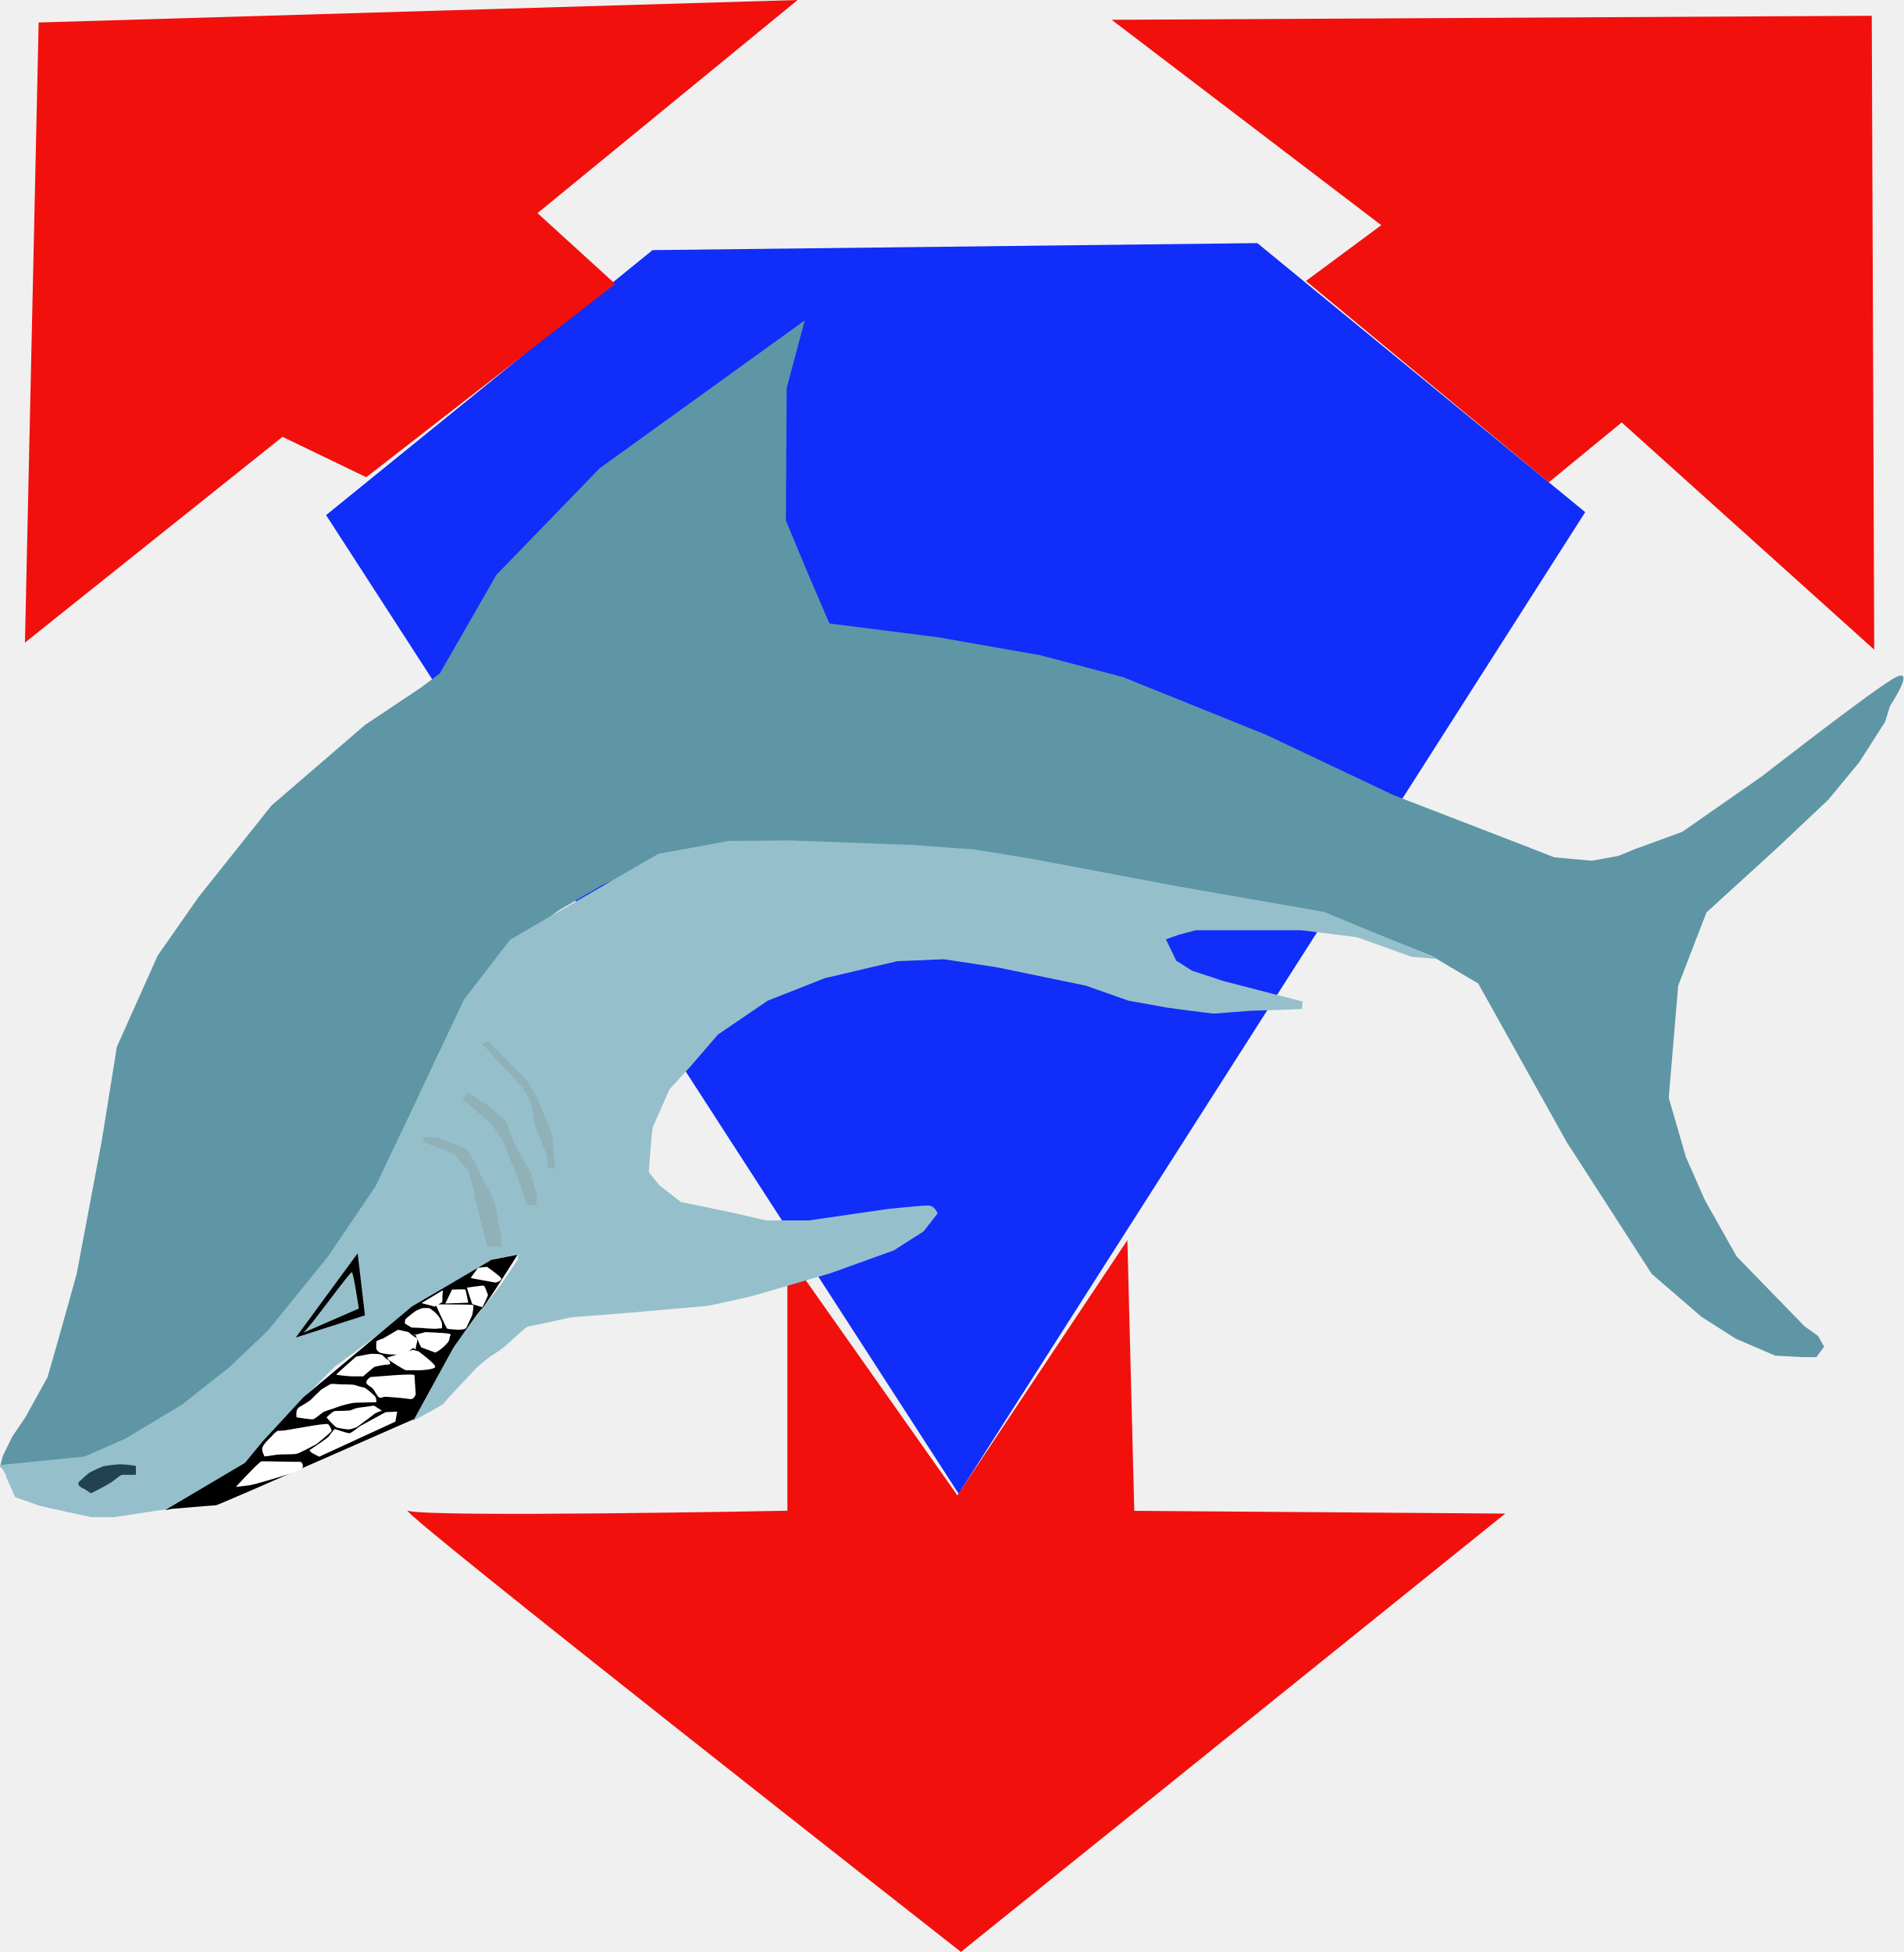
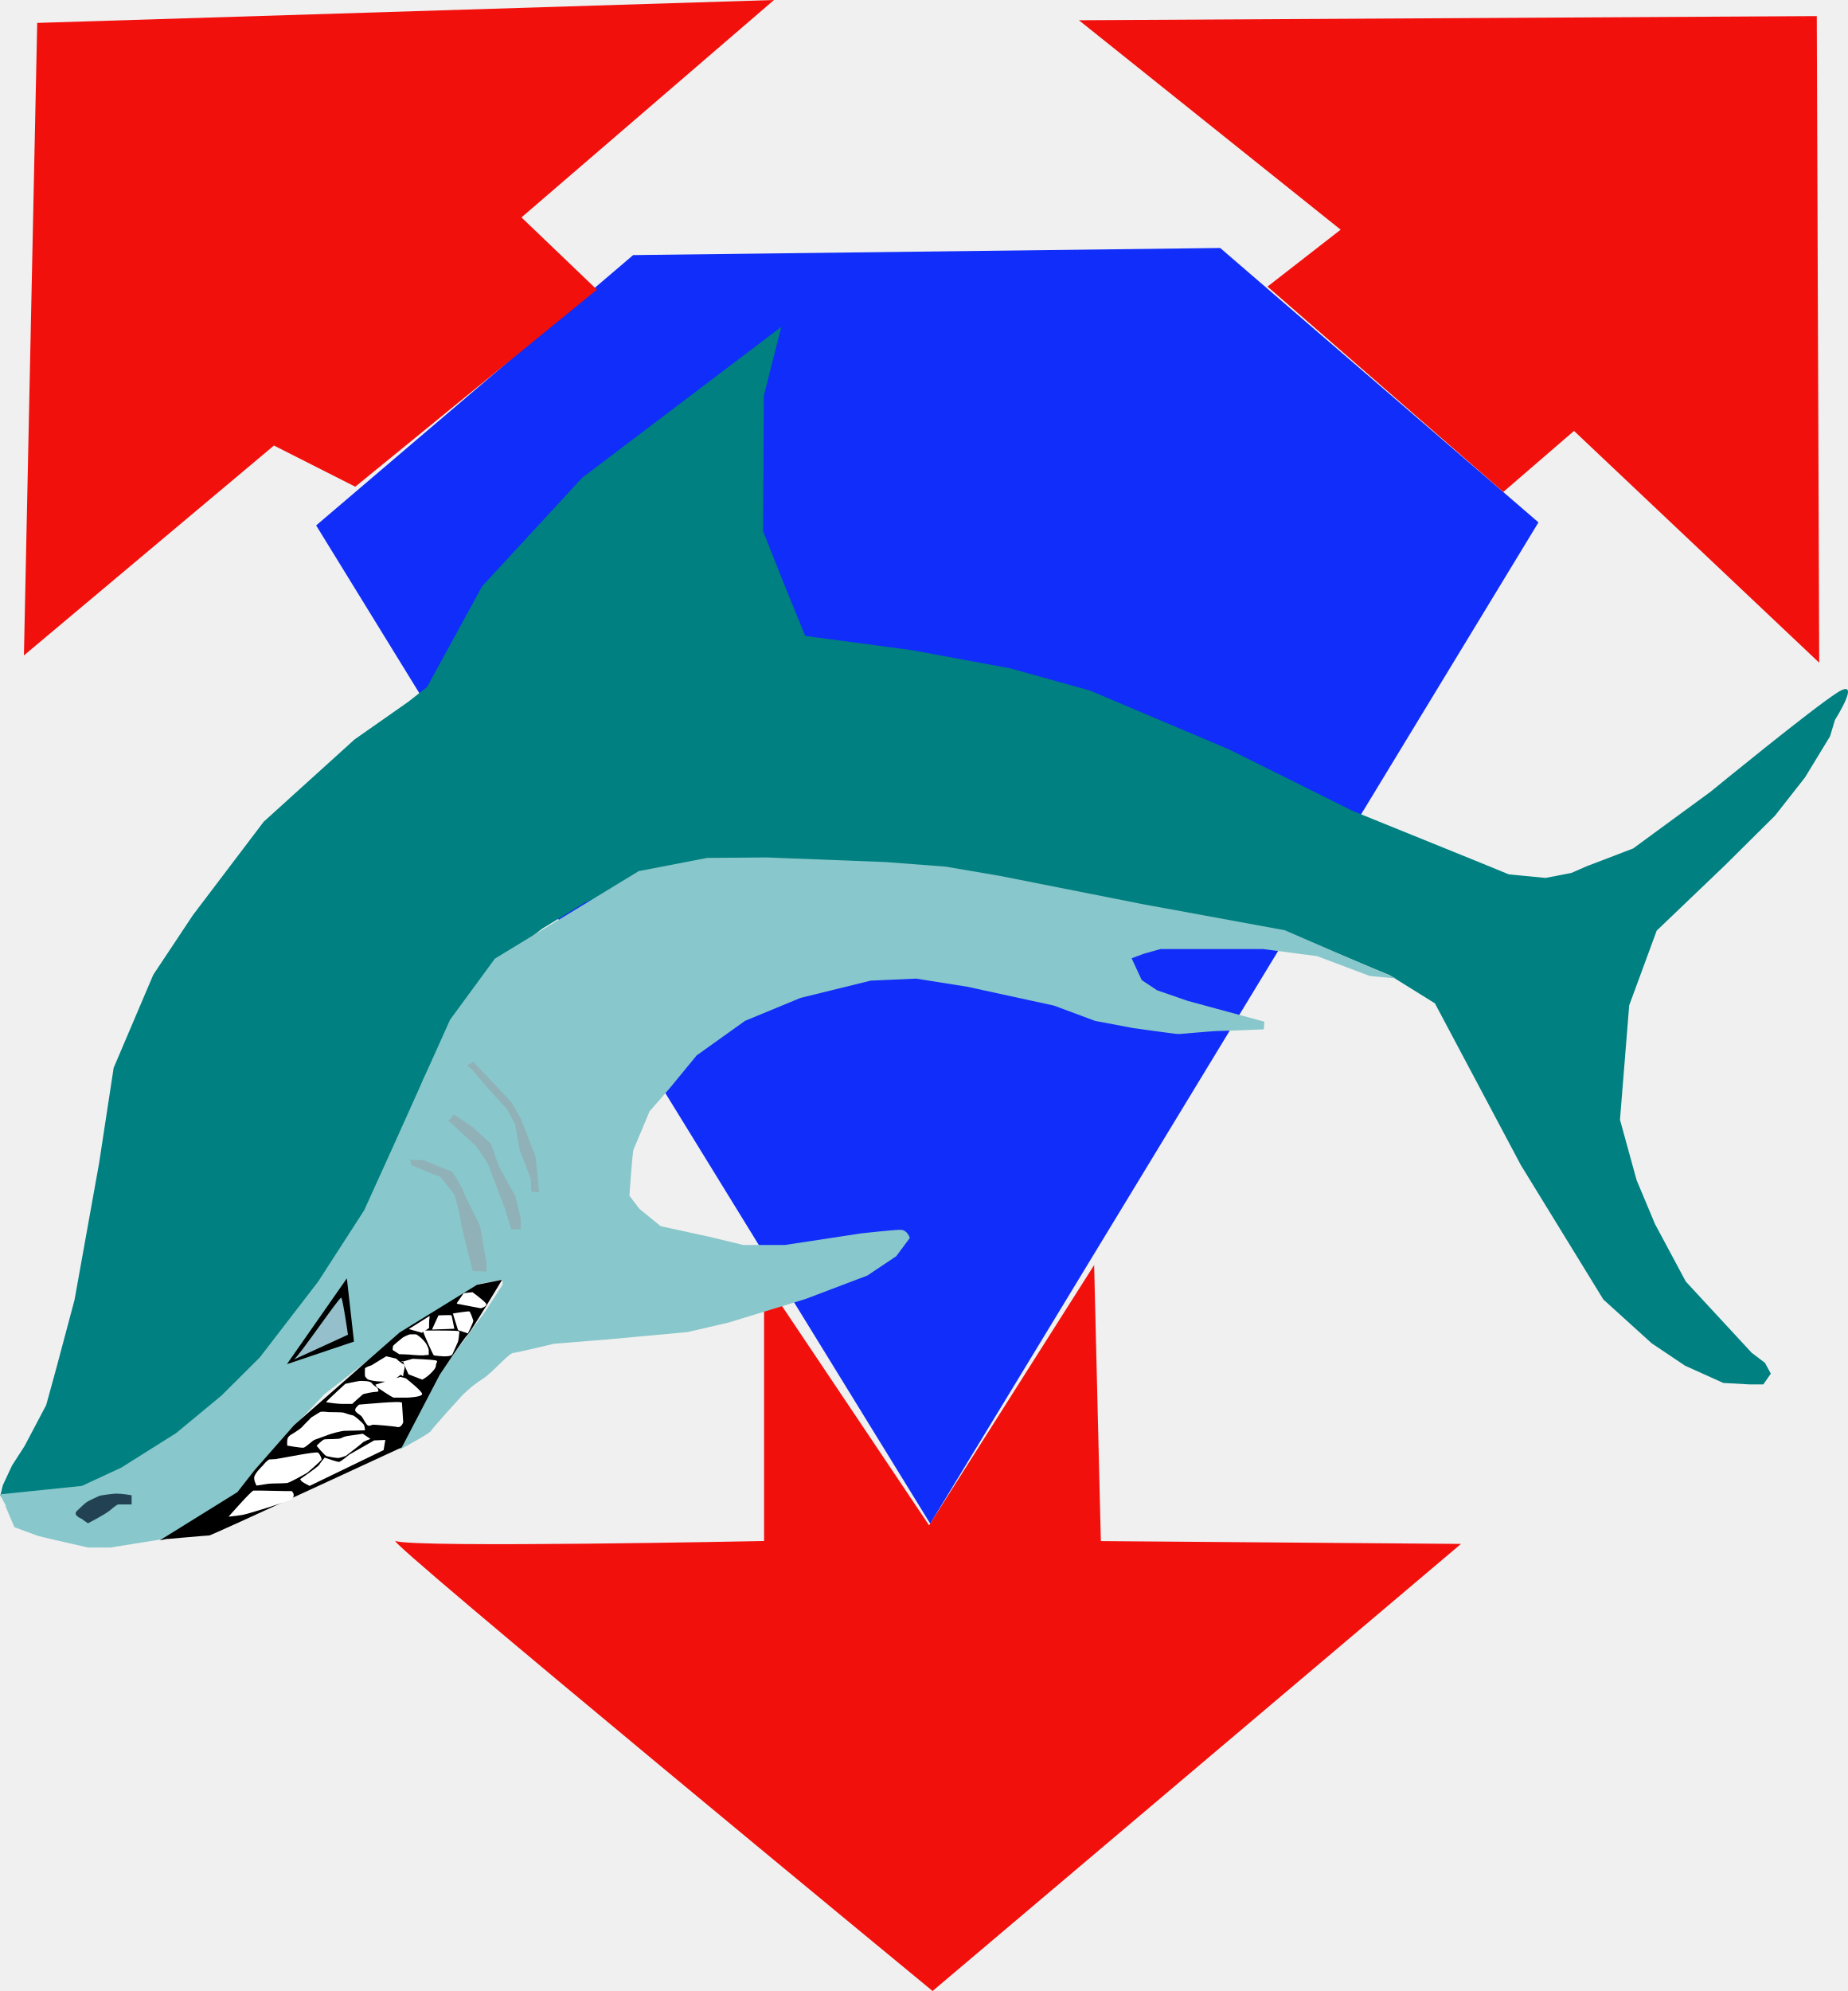
- <svg xmlns="http://www.w3.org/2000/svg" id="svg4444" width="193.08" height="198" viewBox="0 0 193.08 198">
+ <svg xmlns="http://www.w3.org/2000/svg" id="svg4444" width="236.44" height="254.68" viewBox="0 0 236.44 254.68">
  <defs>
    <style>
-       .cls-1 {
-         fill: #5e96a5;
-       }
- 
-       .cls-1, .cls-2, .cls-3, .cls-4, .cls-5, .cls-6, .cls-7, .cls-8 {
+       .cls-1, .cls-2, .cls-3, .cls-4, .cls-5, .cls-6, .cls-7, .cls-8, .cls-9 {
        stroke-width: 0px;
      }

-       .cls-3 {
+       .cls-2 {
        fill: #f2100d;
      }

-       .cls-4 {
+       .cls-3 {
        fill: #fff;
      }

-       .cls-5 {
+       .cls-4 {
        fill: #102df9;
      }

+       .cls-5 {
+         fill: #8fb1b7;
+       }
+ 
      .cls-6 {
-         fill: #8fb1b7;
+         fill: #88c7cb;
      }

      .cls-7 {
        fill: #224254;
      }

      .cls-8 {
+         fill: teal;
+       }
+ 
+       .cls-9 {
        fill: #95c0cb;
      }
    </style>
  </defs>
-   <path id="path3413" class="cls-5" d="m66.19,25.36l-33.12,26.89,64.15,99.27,63.54-99.57-33.25-27.29-61.32.71h0Z" />
+   <path id="path3413" class="cls-4" d="m81.02,32.62l-40.57,34.59,78.57,127.69,77.82-128.08-40.72-35.1-75.1.91h0Z" />
  <g id="layer1">
-     <path id="path10732" class="cls-3" d="m112.74,2.01l27.34,20.83-7.64,5.66,24.63,20.42,7.39-6.07,25.61,23.05-.25-64.3-77.09.41h0Z" />
-     <path id="path13839" class="cls-3" d="m37.14,48.41l25.25-19.61-7.88-7.18L80.89,0,3.92,2.28l-1.39,62.9,26.12-20.87s8.48,4.09,8.48,4.09Z" />
-     <path id="path18533" class="cls-3" d="m81.07,128.95l16.02,22.73,17.24-25.88.7,27.45,37.62.28-55.2,44.46s-57.99-45.46-56.08-44.75,38.48,0,38.48,0v-24.02l1.22-.28h0Z" />
+     <path id="path10732" class="cls-2" d="m138.04,2.59l33.49,26.79-9.36,7.28,30.17,26.27,9.05-7.81,31.37,29.65-.31-82.71-94.42.53h0Z" />
+     <path id="path13839" class="cls-2" d="m45.44,62.27l30.93-25.22-9.65-9.24L99.03,0,4.76,2.93l-1.7,80.91,31.99-26.85,10.39,5.26h0v.02Z" />
+     <path id="path18533" class="cls-2" d="m99.25,165.87l19.62,29.24,21.12-33.29.86,35.31,46.08.36-67.61,57.19s-71.03-58.48-68.69-57.56c2.34.91,47.13,0,47.13,0v-30.9l1.49-.36h0Z" />
  </g>
-   <g id="layer2">
-     <path id="path22469" class="cls-1" d="m.68,149.4s.98.25,2.16.2c1.17-.05,4.06-.91,4.06-.91l3.81-1.41,9.23-5.31,7.69-6.92,2.71-3.09,6.22-8.39,3.01-5.01,4.64-11.13,2.87-5.72,4.09-5.36,5.49-4,4.44-2.58,6.79-2.93,7.49-1.15,6.97-.15,18.54,1.15,33.35,5.93,10.97,4.36,4.7,2.78,8.97,16.08,8.62,13.37,5.05,4.36,3.48,2.22,4,1.72,2.79.15h1.39l.78-1.07-.61-1.07-1.39-1-6.88-7.08-3.22-5.72-1.92-4.36-1.74-6.01.96-11.37,2.87-7.43,7.14-6.51,5.22-4.93,3.13-3.79,2.61-4.08.52-1.65s2.87-4.29.26-2.72c-2.61,1.57-13.24,9.86-13.24,9.86l-8.1,5.65-4.88,1.78-1.57.65-2.7.5-3.83-.35-3.13-1.22-13.15-5.08-12.9-6.11-14.53-5.86-8.38-2.22-10.34-1.82-11.08-1.41-2.15-5.01-2.26-5.43.08-13.44,1.83-6.86-20.81,15.01-10.45,10.79-5.75,10.01-1.96,1.47-5.62,3.75-9.49,8.18-7.4,9.29-4.14,5.93-4.14,9.26-1.52,9.47-2.56,13.59-1.87,6.68-1.09,3.79-2.26,4.08-1.31,1.93-.96,1.97-.26,1.03.6.65h0Z" />
-     <path id="path24196" class="cls-8" d="m.62,149.8l.92,2.07s2.16.76,2.46.86,5.24,1.16,5.24,1.16h2.34l5.66-.86,4.19-1.97,3.76-2.78,5.05-5.91,3.7-3.74,7.76-5.72,8.31-5.21,2.52-.46v.51l-1.78,2.63-6.28,8.09-2.52,4.8-.12.86s3.08-1.57,3.21-1.82c.12-.25,3.26-3.53,3.26-3.53,0,0,.98-.96,2.09-1.62,1.11-.66,2.77-2.58,3.26-2.63.49-.05,4.25-.91,4.25-.91l5.91-.46,8.07-.71,4.31-.96,8-2.33,6.46-2.33,3.01-1.92,1.42-1.82s-.25-.81-.98-.81-4.06.35-4.06.35l-8,1.16h-4.37l-3.51-.81-5.11-1.06-2.21-1.72-1.05-1.31s.31-4.34.43-4.6c.12-.25,1.67-3.79,1.67-3.79l2.09-2.28,2.83-3.28,5.05-3.44,5.79-2.28,7.33-1.72,4.74-.2,5.35.81,9.05,1.87,4.31,1.52,3.94.71s4.43.6,4.74.6,3.57-.3,4.19-.3,4.74-.16,4.74-.16l.06-.76-8-2.07-3.21-1.06-1.6-1.01-1.05-2.17,1.29-.46,1.72-.46h10.72l5.66.71,5.48,1.97,2.77.25-11.64-4.8-14.78-2.58-15.02-2.83-5.6-.91-6.28-.46-12.44-.46-6.22.05-7.14,1.31-15.02,8.7-4.68,6.07-5.97,12.64-3.01,6.32-4.8,7.08-6.09,7.53-4,3.79-4.74,3.74-5.73,3.44-4.12,1.82-8.56.86.62,1.16h0Z" />
-   </g>
+   <path id="path22469" class="cls-8" d="m.79,192.17s1.2.32,2.65.26c1.43-.06,4.97-1.17,4.97-1.17l4.67-1.81,11.3-6.83,9.42-8.9,3.32-3.97,7.62-10.79,3.69-6.44,5.68-14.32,3.52-7.36,5.01-6.89,6.72-5.15,5.44-3.32,8.32-3.77,9.17-1.48,8.54-.19,22.71,1.48,40.85,7.63,13.44,5.61,5.76,3.58,10.99,20.68,10.56,17.2,6.19,5.61,4.26,2.86,4.9,2.21,3.42.19h1.7l.96-1.38-.75-1.38-1.7-1.29-8.43-9.11-3.94-7.36-2.35-5.61-2.13-7.73,1.18-14.63,3.52-9.56,8.75-8.37,6.39-6.34,3.83-4.88,3.2-5.25.64-2.12s3.52-5.52.32-3.5-16.22,12.68-16.22,12.68l-9.92,7.27-5.98,2.29-1.92.84-3.31.64-4.69-.45-3.83-1.57-16.11-6.53-15.8-7.86-17.8-7.54-10.26-2.86-12.66-2.34-13.57-1.81-2.63-6.44-2.77-6.98.1-17.29,2.24-8.82-25.49,19.31-12.8,13.88-7.04,12.88-2.4,1.89-6.88,4.82-11.62,10.52-9.06,11.95-5.07,7.63-5.07,11.91-1.86,12.18-3.14,17.48-2.29,8.59-1.34,4.88-2.77,5.25-1.6,2.48-1.18,2.53-.32,1.32.73.84h0l.07.03h-.05Z" />
+   <path id="path24196" class="cls-6" d="m.71,192.69l1.13,2.66s2.65.98,3.01,1.11c.36.13,6.42,1.49,6.42,1.49h2.87l6.93-1.11,5.13-2.53,4.61-3.58,6.19-7.6,4.53-4.81,9.5-7.36,10.18-6.7,3.09-.59v.66l-2.18,3.38-7.69,10.41-3.09,6.17-.15,1.11s3.77-2.02,3.93-2.34c.15-.32,3.99-4.54,3.99-4.54,0,0,1.2-1.23,2.56-2.08s3.39-3.32,3.99-3.38,5.21-1.17,5.21-1.17l7.24-.59,9.88-.91,5.28-1.23,9.8-3,7.91-3,3.69-2.47,1.74-2.34s-.31-1.04-1.2-1.04-4.97.45-4.97.45l-9.8,1.49h-5.35l-4.3-1.04-6.26-1.36-2.71-2.21-1.29-1.69s.38-5.58.53-5.92c.15-.32,2.05-4.88,2.05-4.88l2.56-2.93,3.47-4.22,6.19-4.42,7.09-2.93,8.98-2.21,5.81-.26,6.55,1.04,11.08,2.41,5.28,1.96,4.83.91s5.43.77,5.81.77,4.37-.39,5.13-.39,5.81-.21,5.81-.21l.07-.98-9.8-2.66-3.93-1.36-1.96-1.3-1.29-2.79,1.58-.59,2.11-.59h13.13l6.93.91,6.71,2.53,3.39.32-14.26-6.17-18.1-3.32-18.4-3.64-6.86-1.17-7.69-.59-15.24-.59-7.62.06-8.75,1.69-18.4,11.19-5.73,7.81-7.31,16.26-3.69,8.13-5.88,9.11-7.46,9.69-4.9,4.88-5.81,4.81-7.02,4.42-5.05,2.34-10.47,1.08.76,1.49h0l-.05.05Z" />
  <g id="layer3">
-     <path id="path27511" class="cls-2" d="m17.54,153.04s4.09-.35,4.35-.35,20.12-8.76,20.12-8.76l3.96-7.22s2.56-3.68,2.91-3.97,3.61-5.47,3.61-5.47l-2.61.5-8.1,4.75-11.02,9.22-4.09,4.43-1.83,2.22-8.1,4.79.78-.15h0Z" />
-     <path id="path31198" class="cls-2" d="m30,135.67l6.27-8.54.74,6.29s-7.01,2.25-7.01,2.25Z" />
+     <path id="path27511" class="cls-1" d="m21.44,196.86s5.01-.45,5.33-.45,24.64-11.27,24.64-11.27l4.85-9.29s3.14-4.73,3.56-5.11c.43-.37,4.42-7.04,4.42-7.04l-3.2.64-9.92,6.11-13.5,11.86-5.01,5.7-2.24,2.86-9.92,6.16.96-.19h.02v.02Z" />
+     <path id="path31198" class="cls-1" d="m36.7,174.51l7.68-10.99.91,8.09-8.59,2.89h0Z" />
  </g>
  <g id="layer4">
-     <path id="path27514" class="cls-4" d="m30.06,143.76s1.48.25,1.7.2c.22-.05.93-.7,1.13-.78s.93-.3,1.31-.45c.37-.15,1.48-.45,1.92-.45s2.05-.05,2.05-.05c0,0,.02-.43-.17-.63-.2-.2-.87-.82-1.11-.86-.24-.03-.85-.23-.98-.27s-1.37-.05-1.48-.05-.81-.1-.96,0-.92.52-.96.59c-.04.07-.67.63-.89.88-.22.25-1.2.8-1.2.8,0,0-.31.16-.35.48s0,.59,0,.59h0Z" />
-     <path id="path27516" class="cls-4" d="m34.11,139.43c.02-.09,2.01-1.82,2.01-1.82,0,0,1.37-.28,1.48-.28s1.04-.05,1.24.18.42.38.52.43.39.47.04.47-1.35.18-1.48.27c-.13.09-1.09.93-1.09.93h-1.07c-.37,0-1.11-.09-1.11-.09l-.54-.07v-.02Z" />
-     <path id="path27518" class="cls-4" d="m40.37,134.88c-.12.06-1.52.89-1.52.89,0,0-.69.2-.69.33s-.02.71.02.78.17.22.27.29.78.22,1.29.22,1.07.1,1.31-.03c.25-.13.76-.62.87-.62s.25.29.25,0,.32-.95,0-1.08-.74-.54-.74-.54l-1.07-.24h0Z" />
-     <path id="path27520" class="cls-4" d="m41.06,134.25l.67.41s1.17.03,1.47.08c.31.03,1.03.06,1.16.03.12-.03.46-.03.46-.03,0,0,.02-.43,0-.53s-.18-.48-.29-.63c-.11-.16-.47-.53-.54-.57-.06-.03-.4-.33-.52-.33h-.58c-.12,0-.67.25-.8.34-.12.09-.94.72-.98.81-.05.09-.05.41-.05.41h0Z" />
-     <path id="path27522" class="cls-4" d="m44.29,132.55c.02.09.98,2.2,1.07,2.23.07.03.87.1,1.07.1s.76,0,.87-.22c.12-.24.54-1.15.58-1.24.05-.09.14-.89.14-.95s.06-.1-.42-.13-3.39-.03-3.39-.03l.07.22h0Z" />
-     <path id="path27524" class="cls-4" d="m44.92,131.02c-.07.16-.06,1.05-.06,1.05l-.76.47-.74-.2-.62-.16,2.16-1.3.02.16h0Z" />
-     <path id="path27526" class="cls-4" d="m45.17,132.2l.67-1.39s1.32-.06,1.36,0c.03.05.29,1.33.29,1.33l-2.32.08h0Z" />
-     <path id="path27528" class="cls-4" d="m47.35,130.61c0,.08.54,1.67.54,1.67l1.03.32s.6-1.17.56-1.27c-.05-.09-.29-.9-.43-.92-.14-.03-1.69.2-1.69.2h0Z" />
-     <path id="path27530" class="cls-4" d="m47.78,129.65l2.48.45s.82-.2.5-.53c-.32-.34-1.37-1.07-1.37-1.07l-.92.1-.7.97v.09h0Z" />
-     <path id="path27532" class="cls-4" d="m37.57,139.68c.57-.03,4.44-.41,4.46-.18.02.23.13,1.93.13,1.93,0,0-.17.57-.61.48s-2.31-.23-2.51-.23-.46.23-.67,0c-.22-.23-.43-.7-.57-.84-.13-.15-.74-.41-.65-.68.08-.27.42-.48.42-.48h0Z" />
-     <path id="path27534" class="cls-4" d="m28.98,145.07c.52-.05,4.12-.78,4.31-.6.18.18.34.55.34.66s-1.51,1.34-1.51,1.34c0,0-1.76.96-2.09,1.01-.34.05-1.63.03-1.97.08s-1.23.18-1.23.18c0,0-.22-.43-.22-.56s-.12-.22.15-.63c.27-.41.77-.81.89-.98.12-.18.49-.43.49-.43l.83-.05h0Z" />
-     <path id="path27536" class="cls-4" d="m33.13,143.76s.58-.6.83-.63,1.45,0,1.67-.1.43-.2.83-.25,1.47-.2,1.47-.2l.8.51s-.65.2-.87.41c-.22.2-1.69,1.27-1.69,1.27,0,0-.58.22-.83.22s-.96-.13-1.17-.18c-.22-.05-1.05-1.03-1.05-1.03h0Z" />
-     <path id="path27538" class="cls-4" d="m23.93,150.81s2.34-2.55,2.59-2.58c.25-.03,3.81.08,3.94.05s.56.55-.09.86c-.65.3-4.62,1.47-5.08,1.52-.46.05-1.36.16-1.36.16h0Z" />
-     <path id="path27540" class="cls-4" d="m31.5,147.25c0,.1.87.51.87.51l7.73-3.56.18-1.01-1.17.05-2.59,1.41s-.89.71-1.07.73-1.51-.43-1.51-.43c0,0-.49.56-.56.71-.06.16-2,1.44-2,1.44l.12.16h0Z" />
-     <path id="path27542" class="cls-4" d="m39.44,137.96s1.57,1.03,1.74,1.03h1.35c.22,0,1.57-.07,1.61-.35s-1.7-1.57-1.7-1.57l-.57-.15-2.61.78.17.25h0Z" />
-     <path id="path27544" class="cls-4" d="m42.14,135.35c0,.18.57,1.32.57,1.32l1.44.53s.48-.25.82-.57c.35-.32.61-.6.61-.86s.31-.43-.08-.5c-.39-.07-2.35-.15-2.35-.15l-1.31.35.31-.15v.02Z" />
-     <path id="path28574" class="cls-7" d="m8.63,151.06s-1.05-.35-.56-.81.67-.6.92-.81c.25-.2,1.47-.71,1.47-.71,0,0,1.17-.2,1.78-.2s1.54.16,1.54.16v.91h-1.42s-.25.1-.8.56c-.56.46-2.34,1.31-2.34,1.31l-.62-.41h0Z" />
-     <path id="path31201" class="cls-8" d="m30.73,135.2c.52-.28,4.79-6.29,4.96-6.15s.7,3.68.7,3.68l-5.66,2.47Z" />
-     <path id="path31203" class="cls-6" d="m43.05,115.89l3.01,1.16,1.47,1.77s.67,2.38.67,2.73,1.23,4.85,1.23,4.85l1.42.05v-.81s-.62-3.49-.67-3.69-1.72-3.23-1.72-3.44-1.17-1.97-1.17-1.97l-3.01-1.16-1.42-.05.18.55h0Z" />
-     <path id="path31205" class="cls-6" d="m46.93,111.49l2.83,2.47s1.23,1.67,1.29,1.87,1.72,4.34,1.72,4.34l.67,2.07h.98v-1.06l-.56-2.22-1.67-2.88-.87-2.33-1.91-1.67-1.97-1.27-.56.66.02.02Z" />
-     <path id="path31207" class="cls-6" d="m49.51,105.63l3.94,3.99.98,1.62,1.54,3.79.37,3.53-.8-.05-.06-1.27-1.17-2.93-.49-2.58-.87-1.47-2.21-2.33-1.36-1.52-.56-.46.67-.35h0Z" />
+     <path id="path27514" class="cls-3" d="m36.77,184.92s1.81.32,2.08.26c.27-.06,1.14-.9,1.38-1s1.14-.39,1.6-.58c.45-.19,1.81-.58,2.35-.58s2.51-.06,2.51-.06c0,0,.02-.55-.21-.81-.24-.26-1.07-1.05-1.36-1.11-.29-.04-1.04-.3-1.2-.35s-1.68-.06-1.81-.06-.99-.13-1.18,0c-.18.13-1.13.67-1.18.76s-.82.81-1.09,1.13-1.47,1.03-1.47,1.03c0,0-.38.21-.43.62-.05.41,0,.76,0,.76h0,.02Z" />
+     <path id="path27516" class="cls-3" d="m41.73,179.35c.02-.12,2.46-2.34,2.46-2.34,0,0,1.68-.36,1.81-.36s1.27-.06,1.52.23c.24.3.51.49.64.55.12.06.48.6.05.6s-1.65.23-1.81.35c-.16.12-1.34,1.2-1.34,1.2h-1.31c-.45,0-1.36-.12-1.36-.12l-.66-.09v-.03h0Z" />
+     <path id="path27518" class="cls-3" d="m49.4,173.5c-.15.08-1.86,1.14-1.86,1.14,0,0-.85.26-.85.42s-.02.91.02,1c.05.09.21.28.33.37.12.09.96.28,1.58.28s1.31.13,1.6-.04c.31-.17.93-.8,1.07-.8s.31.37.31,0,.39-1.22,0-1.39-.91-.69-.91-.69l-1.31-.31h0v.02Z" />
+     <path id="path27520" class="cls-3" d="m50.25,172.69l.82.53s1.43.04,1.8.1c.38.04,1.26.08,1.42.04.15-.04.56-.04.56-.04,0,0,.02-.55,0-.68-.02-.13-.22-.62-.36-.81-.13-.21-.58-.68-.66-.73-.07-.04-.49-.42-.64-.42h-.71c-.15,0-.82.32-.98.44-.15.12-1.15.93-1.2,1.04-.06.12-.06.53-.06.53h.01Z" />
+     <path id="path27522" class="cls-3" d="m54.2,170.5c.02.12,1.2,2.83,1.31,2.87.09.04,1.07.13,1.31.13s.93,0,1.07-.28c.15-.31.66-1.48.71-1.6.06-.12.17-1.14.17-1.22s.07-.13-.51-.17c-.58-.04-4.15-.04-4.15-.04l.09.28h0v.03h0,0Z" />
+     <path id="path27524" class="cls-3" d="m54.97,168.53c-.09.21-.07,1.35-.07,1.35l-.93.6-.91-.26-.76-.21,2.65-1.67.02.21h0v-.03h0Z" />
+     <path id="path27526" class="cls-3" d="m55.28,170.05l.82-1.79s1.62-.08,1.67,0c.04.06.36,1.71.36,1.71l-2.84.1h0v-.03h0Z" />
+     <path id="path27528" class="cls-3" d="m57.95,168c0,.1.66,2.15.66,2.15l1.26.41s.73-1.5.69-1.63c-.06-.12-.36-1.16-.53-1.18-.17-.04-2.07.26-2.07.26h0Z" />
+     <path id="path27530" class="cls-3" d="m58.48,166.77l3.04.58s1-.26.61-.68c-.39-.44-1.68-1.38-1.68-1.38l-1.13.13-.86,1.25v.12h0v-.02Z" />
+     <path id="path27532" class="cls-3" d="m45.97,179.67c.7-.04,5.44-.53,5.46-.23s.16,2.48.16,2.48c0,0-.21.73-.75.62-.54-.12-2.83-.3-3.07-.3s-.56.3-.82,0c-.27-.3-.53-.9-.7-1.08-.16-.19-.91-.53-.8-.87.1-.35.51-.62.51-.62h.01Z" />
+     <path id="path27534" class="cls-3" d="m35.45,186.6c.64-.06,5.05-1,5.28-.77.22.23.42.71.42.85s-1.85,1.72-1.85,1.72c0,0-2.16,1.23-2.56,1.3-.42.06-2,.04-2.41.1-.41.06-1.51.23-1.51.23,0,0-.27-.55-.27-.72s-.15-.28.18-.81.94-1.04,1.09-1.26c.15-.23.6-.55.6-.55l1.02-.06h0v-.03h.01Z" />
+     <path id="path27536" class="cls-3" d="m40.53,184.92s.71-.77,1.02-.81,1.78,0,2.05-.13.53-.26,1.02-.32c.49-.06,1.8-.26,1.8-.26l.98.66s-.8.26-1.07.53c-.27.26-2.07,1.63-2.07,1.63,0,0-.71.28-1.02.28s-1.18-.17-1.43-.23c-.27-.06-1.29-1.32-1.29-1.32h0v-.03h.01Z" />
+     <path id="path27538" class="cls-3" d="m29.26,193.99s2.87-3.28,3.17-3.32c.3-.04,4.67.1,4.83.06.16-.04.69.71-.11,1.11-.8.39-5.66,1.89-6.22,1.96s-1.67.21-1.67.21h0v-.02Z" />
+     <path id="path27540" class="cls-3" d="m38.54,189.41c0,.13,1.07.66,1.07.66l9.47-4.58.22-1.3-1.43.06-3.17,1.81s-1.09.91-1.31.94-1.85-.55-1.85-.55c0,0-.6.72-.69.91-.07.21-2.45,1.85-2.45,1.85l.15.21h-.01Z" />
+     <path id="path27542" class="cls-3" d="m48.26,177.46s1.92,1.32,2.13,1.32h1.65c.27,0,1.92-.09,1.97-.45.05-.36-2.08-2.02-2.08-2.02l-.7-.19-3.2,1,.21.32h0v.02Z" />
+     <path id="path27544" class="cls-3" d="m51.57,174.1c0,.23.7,1.7.7,1.7l1.76.68s.59-.32,1-.73c.43-.41.75-.77.75-1.11s.38-.55-.1-.64-2.88-.19-2.88-.19l-1.6.45.38-.19v.03h-.01Z" />
+     <path id="path28574" class="cls-7" d="m10.53,194.31s-1.29-.45-.69-1.04.82-.77,1.13-1.04c.31-.26,1.8-.91,1.8-.91,0,0,1.43-.26,2.18-.26s1.89.21,1.89.21v1.17h-1.74s-.31.13-.98.72c-.69.59-2.87,1.69-2.87,1.69l-.76-.53h.04,0Z" />
+     <path id="path31201" class="cls-9" d="m37.59,173.91c.64-.36,5.87-8.09,6.07-7.91.21.18.86,4.73.86,4.73l-6.93,3.18Z" />
+     <path id="path31203" class="cls-5" d="m52.68,149.07l3.69,1.49,1.8,2.28s.82,3.06.82,3.51,1.51,6.24,1.51,6.24l1.74.06v-1.04s-.76-4.49-.82-4.75-2.11-4.15-2.11-4.42-1.43-2.53-1.43-2.53l-3.69-1.49-1.74-.06.22.71h.01Z" />
+     <path id="path31205" class="cls-5" d="m57.44,143.41l3.47,3.18s1.51,2.15,1.58,2.41c.07.26,2.11,5.58,2.11,5.58l.82,2.66h1.2v-1.36l-.69-2.86-2.05-3.7-1.07-3-2.34-2.15-2.41-1.63-.69.85.02.03h.05Z" />
+     <path id="path31207" class="cls-5" d="m60.6,135.87l4.83,5.13,1.2,2.08,1.89,4.88.45,4.54-.98-.06-.07-1.63-1.43-3.77-.6-3.32-1.07-1.89-2.71-3-1.67-1.96-.69-.59.82-.45h0l.02.04h.01Z" />
  </g>
</svg>
